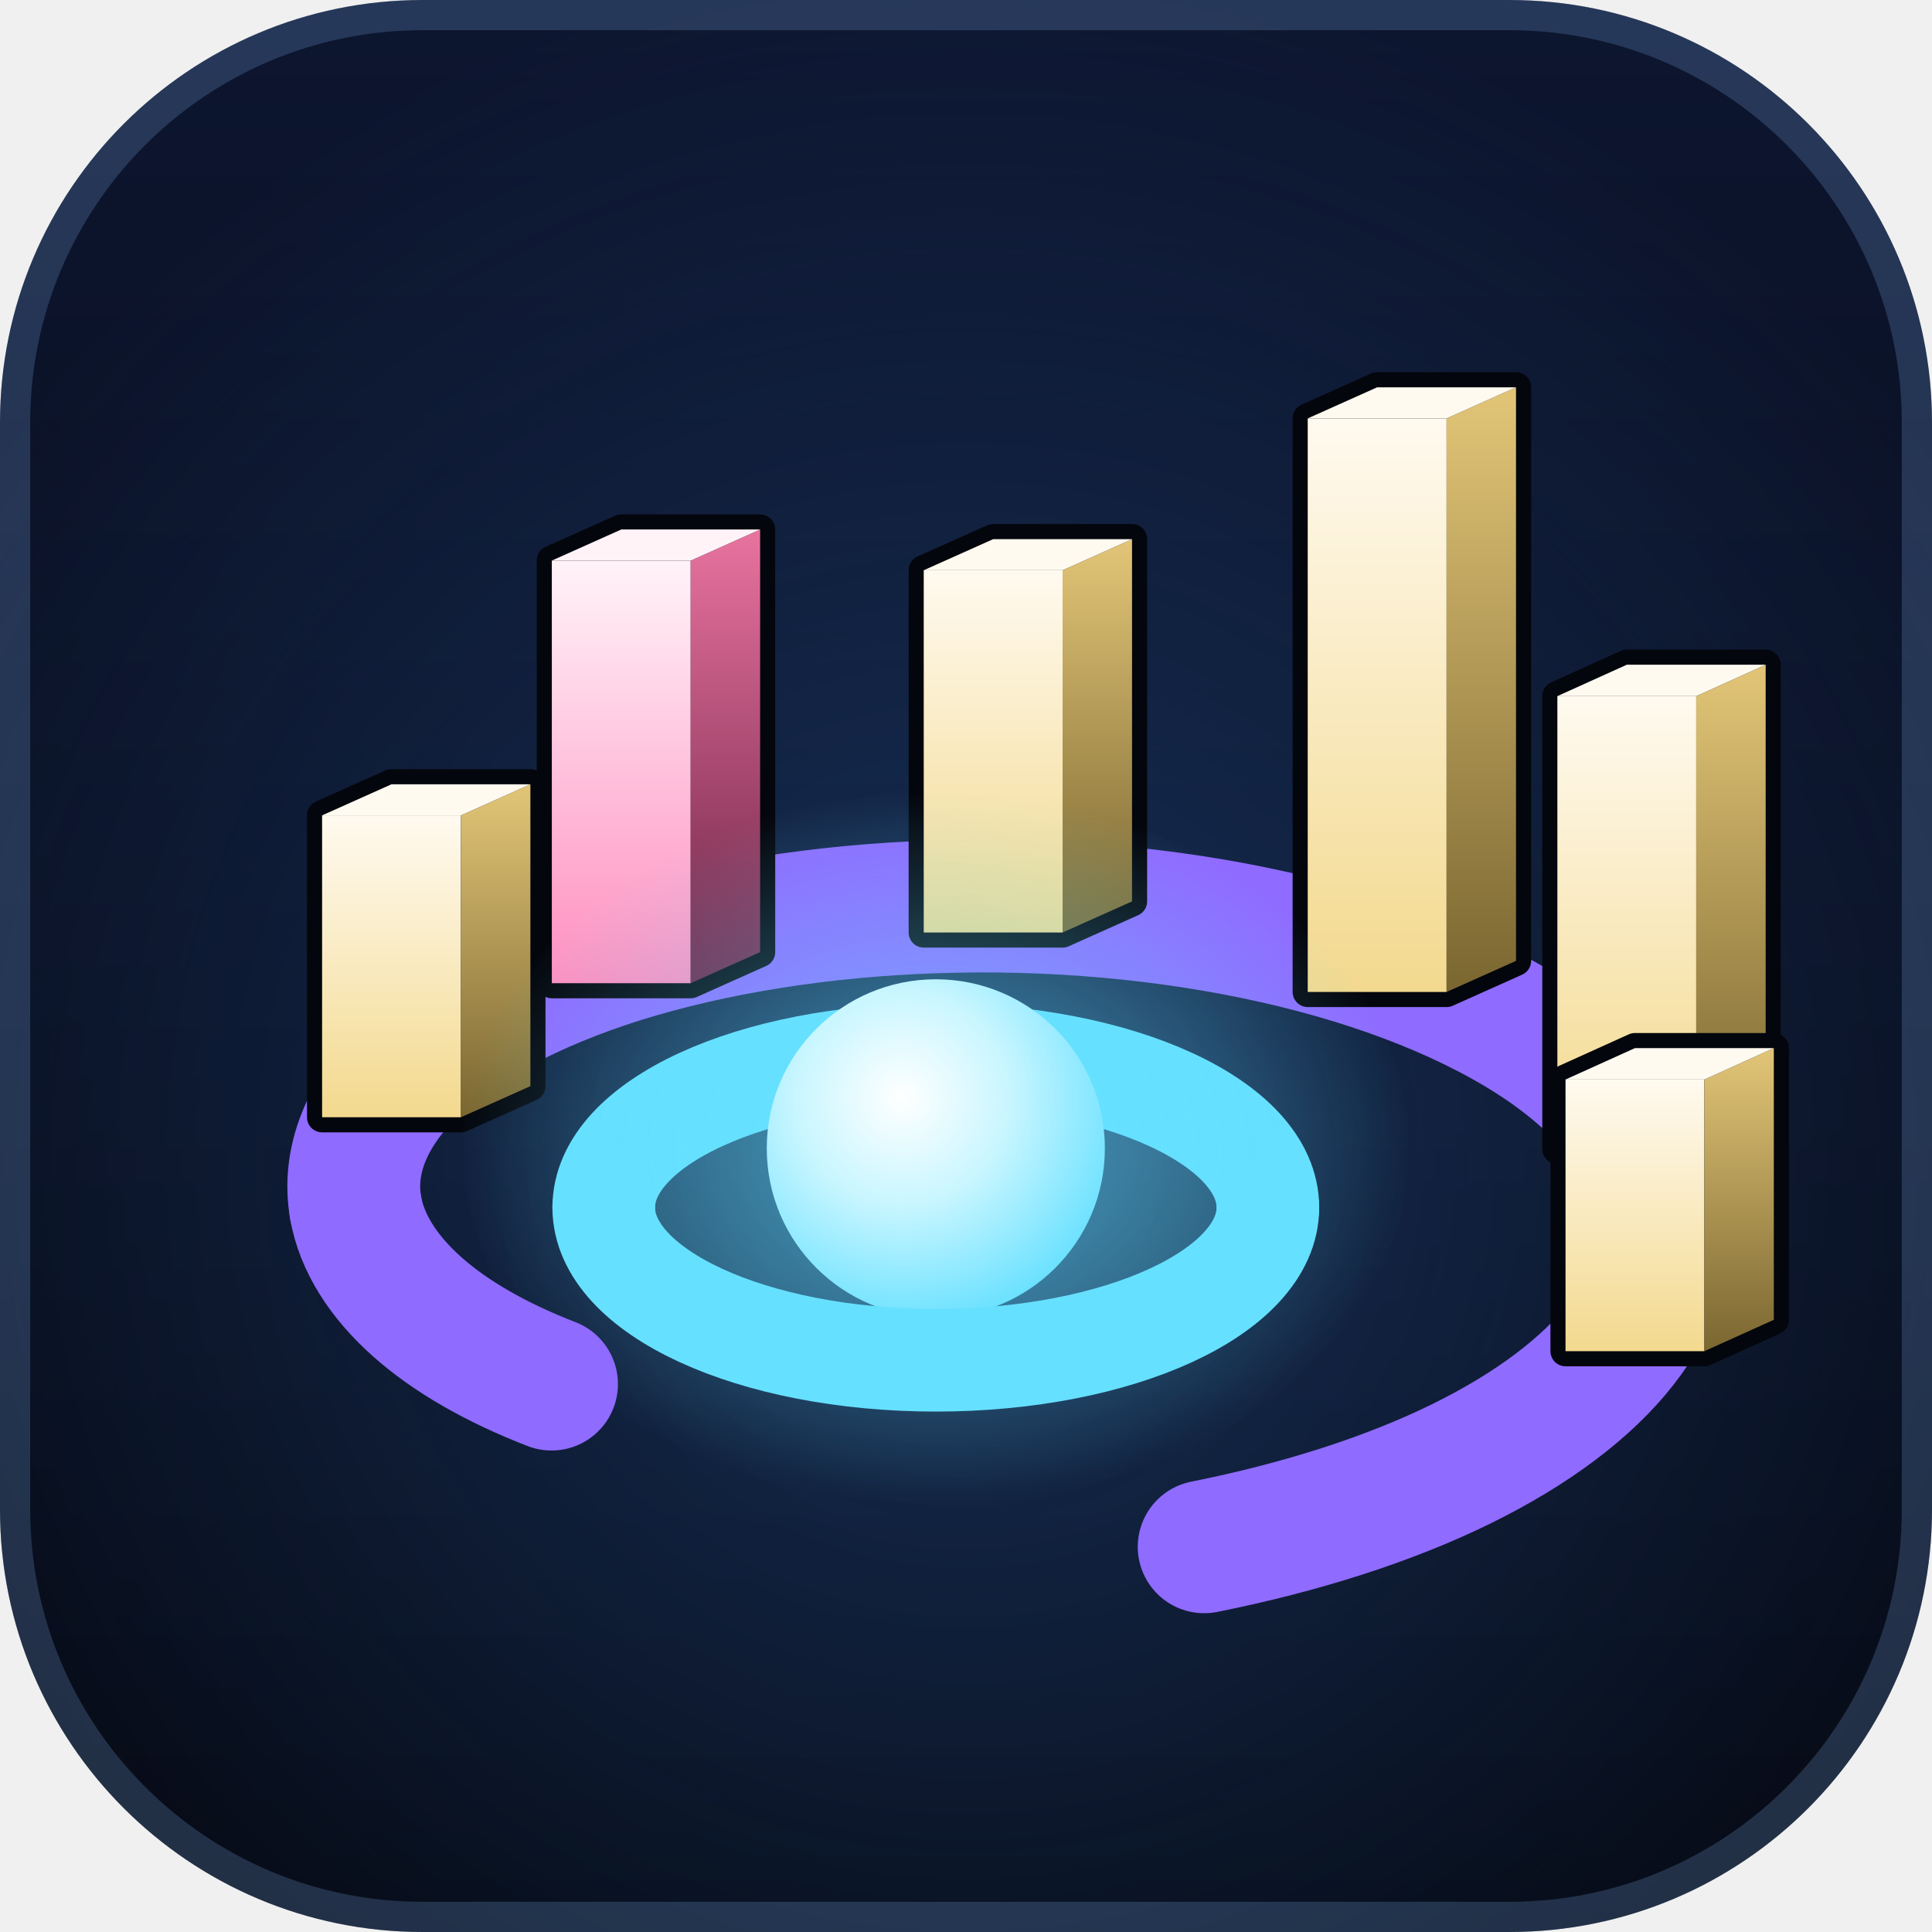
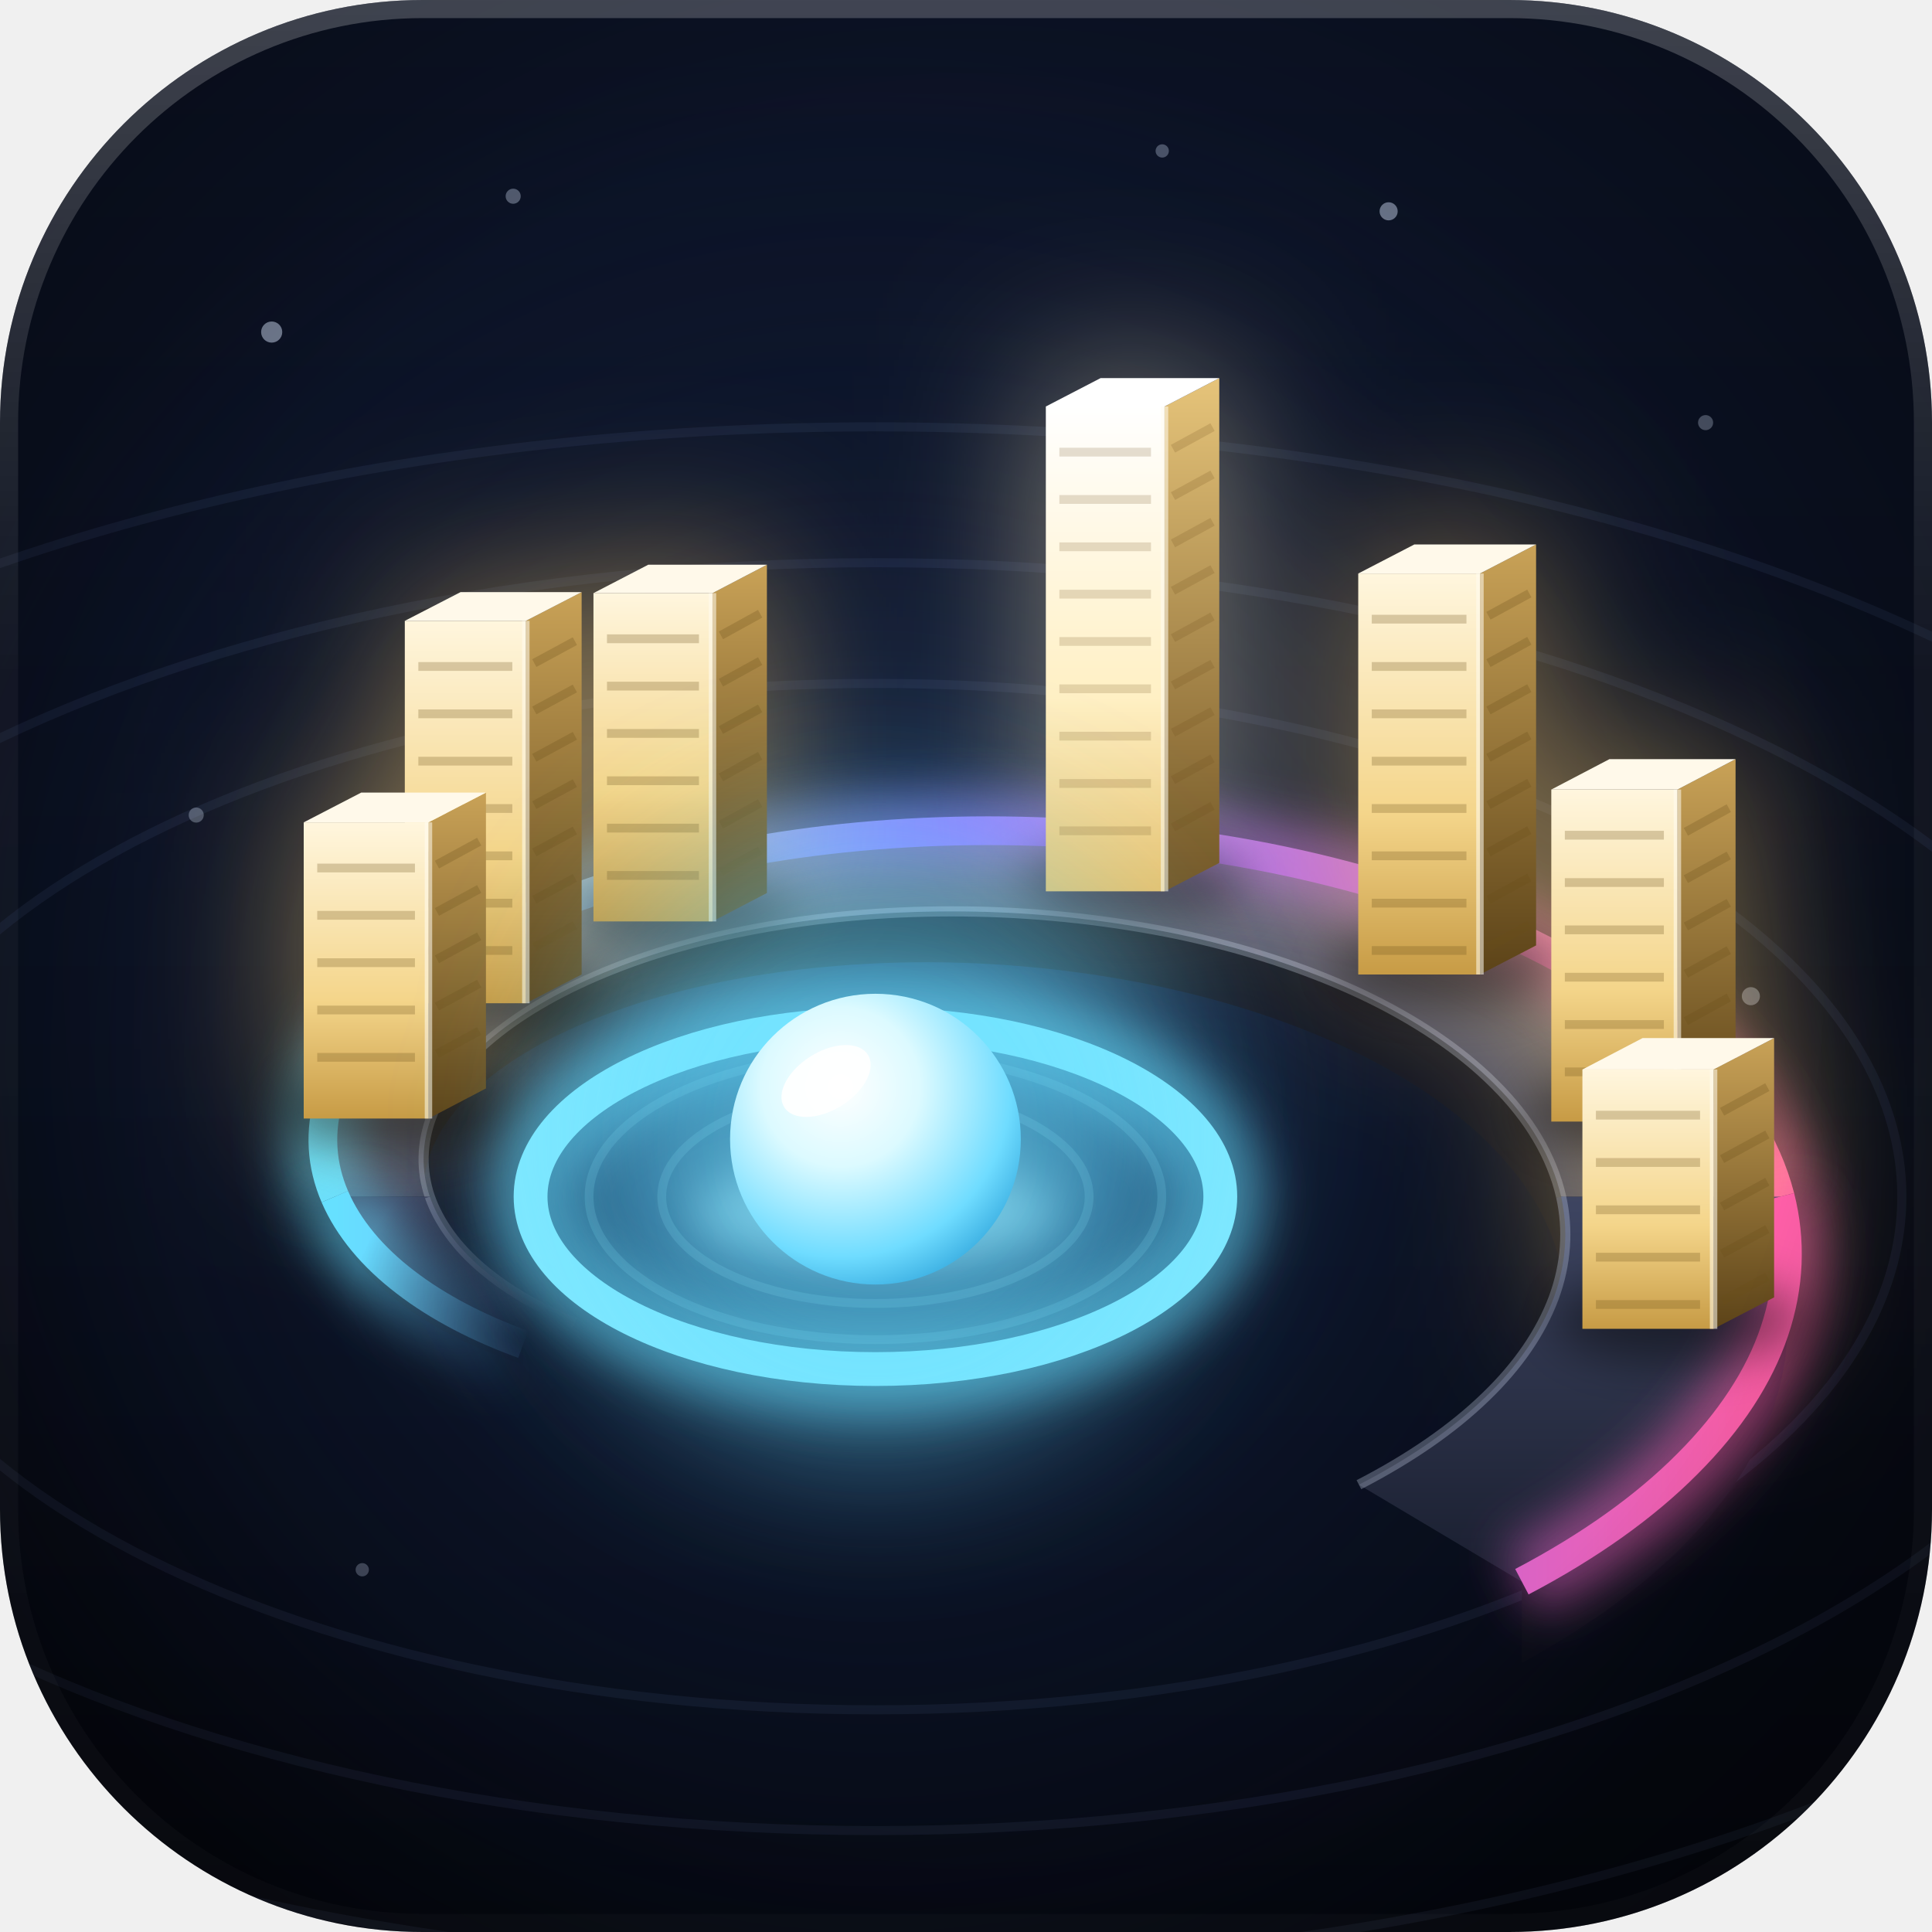
<svg xmlns="http://www.w3.org/2000/svg" viewBox="0 0 64 64" role="img" aria-label="RepoSense">
  <defs>
-     <linearGradient id="tile" x1="0" y1="0" x2="0" y2="1">
-       <stop offset="0" stop-color="#0d1630" />
+     <linearGradient id="ground" x1="0" y1="0" x2="0" y2="1">
+       <stop offset="0" stop-color="#0c1326" />
      <stop offset="1" stop-color="#04060d" />
    </linearGradient>
-     <radialGradient id="haze" cx=".5" cy=".6" r=".62">
-       <stop offset="0" stop-color="#25508f" stop-opacity=".5" />
-       <stop offset="1" stop-color="#25508f" stop-opacity="0" />
+     <radialGradient id="spill" cx="29" cy="35.16" r="34" gradientUnits="userSpaceOnUse">
+       <stop offset="0" stop-color="#23467f" stop-opacity=".62" />
+       <stop offset=".55" stop-color="#1a2f5c" stop-opacity=".22" />
+       <stop offset="1" stop-color="#1a2f5c" stop-opacity="0" />
    </radialGradient>
+     <radialGradient id="vignette" cx=".5" cy=".5" r=".72">
+       <stop offset=".6" stop-color="#000" stop-opacity="0" />
+       <stop offset="1" stop-color="#000" stop-opacity=".45" />
+     </radialGradient>
+     <linearGradient id="sheen" x1="0" y1="0" x2="0" y2="1">
+       <stop offset="0" stop-color="#fff" stop-opacity=".22" />
+       <stop offset=".35" stop-color="#fff" stop-opacity=".04" />
+       <stop offset="1" stop-color="#fff" stop-opacity=".02" />
+     </linearGradient>
+     <clipPath id="clip">
+       <rect width="64" height="64" rx="14" />
+     </clipPath>
+     <linearGradient id="deck" x1="0" y1="25.5" x2="0" y2="51.5" gradientUnits="userSpaceOnUse">
+       <stop offset="0" stop-color="#6f6c7c" />
+       <stop offset=".55" stop-color="#3d4460" />
+       <stop offset="1" stop-color="#171c2c" />
+     </linearGradient>
+     <linearGradient id="wall" x1="0" y1="27.5" x2="0" y2="53.5" gradientUnits="userSpaceOnUse">
+       <stop offset="0" stop-color="#141827" />
+       <stop offset="1" stop-color="#0a0d17" />
+     </linearGradient>
+     <linearGradient id="rim" x1="14" y1="0" x2="56" y2="0" gradientUnits="userSpaceOnUse">
+       <stop offset="0" stop-color="#66e0ff" />
+       <stop offset=".5" stop-color="#8f6bff" />
+       <stop offset="1" stop-color="#ff5fa8" />
+     </linearGradient>
+     <radialGradient id="fade" cx="20.35" cy="43.55" r="6" gradientUnits="userSpaceOnUse">
+       <stop offset=".1" stop-color="#000" />
+       <stop offset="1" stop-color="#fff" />
+     </radialGradient>
+     <mask id="tail" maskUnits="userSpaceOnUse" x="-8" y="-8" width="80" height="80">
+       <rect x="-8" y="-8" width="80" height="80" fill="url(#fade)" />
+     </mask>
    <linearGradient id="face-warm" x1="0" y1="0" x2="0" y2="1">
-       <stop offset="0" stop-color="#fffaf0" />
-       <stop offset="1" stop-color="#f3d98e" />
+       <stop offset="0" stop-color="#fff6de" />
+       <stop offset=".6" stop-color="#f4d58a" />
+       <stop offset="1" stop-color="#c79b45" />
    </linearGradient>
    <linearGradient id="side-warm" x1="0" y1="0" x2="0" y2="1">
-       <stop offset="0" stop-color="#e2c577" />
-       <stop offset="1" stop-color="#7a6630" />
+       <stop offset="0" stop-color="#c9a257" />
+       <stop offset="1" stop-color="#5c4318" />
    </linearGradient>
-     <linearGradient id="face-pink" x1="0" y1="0" x2="0" y2="1">
-       <stop offset="0" stop-color="#fff3f8" />
-       <stop offset="1" stop-color="#ff8fc0" />
+     <linearGradient id="face-hot" x1="0" y1="0" x2="0" y2="1">
+       <stop offset="0" stop-color="#ffffff" />
+       <stop offset=".6" stop-color="#fff0c4" />
+       <stop offset="1" stop-color="#eac06a" />
    </linearGradient>
-     <linearGradient id="side-pink" x1="0" y1="0" x2="0" y2="1">
-       <stop offset="0" stop-color="#e8739f" />
-       <stop offset="1" stop-color="#6e2346" />
+     <linearGradient id="side-hot" x1="0" y1="0" x2="0" y2="1">
+       <stop offset="0" stop-color="#e6c47a" />
+       <stop offset="1" stop-color="#735524" />
    </linearGradient>
-     <radialGradient id="glow">
-       <stop offset="0" stop-color="#66e0ff" stop-opacity=".6" />
-       <stop offset="1" stop-color="#66e0ff" stop-opacity="0" />
+     <radialGradient id="pool" cx=".5" cy=".42" r=".6">
+       <stop offset="0" stop-color="#9af0ff" stop-opacity=".55" />
+       <stop offset=".55" stop-color="#2f86c2" stop-opacity=".38" />
+       <stop offset="1" stop-color="#0b1f3d" stop-opacity=".7" />
    </radialGradient>
-     <radialGradient id="orb" cx=".4" cy=".35" r=".7">
-       <stop offset="0" stop-color="#fff" />
-       <stop offset=".45" stop-color="#c9f6ff" />
-       <stop offset="1" stop-color="#66e0ff" />
+     <radialGradient id="orb" cx=".38" cy=".32" r=".78">
+       <stop offset="0" stop-color="#ffffff" />
+       <stop offset=".35" stop-color="#dcfaff" />
+       <stop offset=".75" stop-color="#6fdcff" />
+       <stop offset="1" stop-color="#2aa0d8" />
    </radialGradient>
+     <filter id="soft" x="-20" y="-20" width="104" height="104" filterUnits="userSpaceOnUse">
+       <feGaussianBlur stdDeviation=".7" />
+     </filter>
+     <filter id="bloom" x="-20" y="-20" width="104" height="104" filterUnits="userSpaceOnUse">
+       <feGaussianBlur stdDeviation="2.4" />
+     </filter>
  </defs>
-   <rect width="64" height="64" rx="14" fill="url(#tile)" />
-   <rect width="64" height="64" rx="14" fill="url(#haze)" />
-   <rect x=".5" y=".5" width="63" height="63" rx="13.5" fill="none" stroke="#8cbeff" stroke-opacity=".2" />
-   <g fill="none" stroke-linecap="round">
-     <path d="M11.78 40C11.51 38.46 12.14 36.85 13.65 35.39C15.16 33.94 17.56 32.64 20.58 31.69C23.59 30.75 27.22 30.16 31 30.04C34.78 29.91 38.7 30.25 42.24 31.05C45.77 31.84 48.9 33.09 51.17 34.64C53.44 36.2 54.83 38.06 55.1 40" stroke="#8f6bff" stroke-width="4.4" />
-     <path d="M20 40A11 5.06 0 0 1 42 40" stroke="#66e0ff" stroke-width="3.4" />
+   <rect width="64" height="64" rx="14" fill="url(#ground)" />
+   <g clip-path="url(#clip)">
+     <rect width="64" height="64" fill="url(#spill)" />
+     <g fill="none" stroke="#8fb8ff" stroke-opacity=".07" stroke-width=".3">
+       <ellipse cx="29" cy="39.64" rx="34" ry="17" />
+       <ellipse cx="29" cy="39.64" rx="42" ry="21" />
+       <ellipse cx="29" cy="39.64" rx="51" ry="25.5" />
+     </g>
+     <g fill="#dbe8ff">
+       <circle cx="9" cy="11" r="0.35" fill-opacity="0.5" />
+       <circle cx="17" cy="6.5" r="0.25" fill-opacity="0.35" />
+       <circle cx="46" cy="7" r="0.3" fill-opacity="0.45" />
+       <circle cx="56.5" cy="14" r="0.25" fill-opacity="0.3" />
+       <circle cx="6.5" cy="27" r="0.25" fill-opacity="0.3" />
+       <circle cx="58" cy="33" r="0.3" fill-opacity="0.35" />
+       <circle cx="38.5" cy="5" r="0.22" fill-opacity="0.3" />
+       <circle cx="12" cy="52" r="0.22" fill-opacity="0.25" />
+     </g>
  </g>
-   <g>
-     <path d="M30.6 30.89L30.6 18.89L32.9 17.86L37.5 17.86L37.5 29.86L35.2 30.89Z" fill="#04060d" stroke="#04060d" stroke-width="1" stroke-linejoin="round" />
-     <path d="M30.6 30.89L30.6 18.89L35.2 18.89L35.2 30.89Z" fill="url(#face-warm)" />
-     <path d="M35.2 30.89L35.2 18.89L37.5 17.86L37.5 29.86Z" fill="url(#side-warm)" />
-     <path d="M30.6 18.89L32.9 17.86L37.5 17.86L35.2 18.89Z" fill="#fffaf0" />
-     <path d="M18.28 32.57L18.28 18.57L20.58 17.54L25.18 17.54L25.18 31.54L22.88 32.57Z" fill="#04060d" stroke="#04060d" stroke-width="1" stroke-linejoin="round" />
-     <path d="M18.28 32.57L18.28 18.57L22.88 18.57L22.88 32.57Z" fill="url(#face-pink)" />
-     <path d="M22.88 32.57L22.88 18.57L25.18 17.54L25.18 31.54Z" fill="url(#side-pink)" />
-     <path d="M18.28 18.57L20.58 17.54L25.18 17.54L22.88 18.57Z" fill="#fff3f8" />
-     <path d="M43.32 32.86L43.32 13.86L45.62 12.83L50.22 12.83L50.22 31.83L47.92 32.86Z" fill="#04060d" stroke="#04060d" stroke-width="1" stroke-linejoin="round" />
-     <path d="M43.32 32.86L43.32 13.86L47.92 13.86L47.92 32.86Z" fill="url(#face-warm)" />
-     <path d="M47.92 32.86L47.92 13.86L50.22 12.83L50.22 31.83Z" fill="url(#side-warm)" />
-     <path d="M43.32 13.86L45.62 12.83L50.22 12.83L47.92 13.86Z" fill="#fffaf0" />
-     <path d="M10.67 37.01L10.67 27.01L12.97 25.98L17.57 25.98L17.57 35.98L15.27 37.01Z" fill="#04060d" stroke="#04060d" stroke-width="1" stroke-linejoin="round" />
-     <path d="M10.67 37.01L10.67 27.01L15.27 27.01L15.27 37.01Z" fill="url(#face-warm)" />
-     <path d="M15.27 37.01L15.27 27.01L17.57 25.98L17.57 35.98Z" fill="url(#side-warm)" />
-     <path d="M10.67 27.01L12.97 25.98L17.57 25.98L15.27 27.01Z" fill="#fffaf0" />
-     <path d="M51.59 38.06L51.59 23.06L53.89 22.02L58.49 22.02L58.49 37.02L56.19 38.06Z" fill="#04060d" stroke="#04060d" stroke-width="1" stroke-linejoin="round" />
-     <path d="M51.59 38.06L51.59 23.06L56.19 23.06L56.19 38.06Z" fill="url(#face-warm)" />
-     <path d="M56.19 38.06L56.19 23.06L58.49 22.02L58.49 37.02Z" fill="url(#side-warm)" />
-     <path d="M51.59 23.06L53.89 22.02L58.49 22.02L56.19 23.06Z" fill="#fffaf0" />
+   <g transform="translate(-4.6 -4.6) scale(1.12)">
+     <g fill="none" mask="url(#tail)">
+       <path d="M16.82 39.5C16.56 38.73 16.57 37.92 16.88 37.11C17.18 36.3 17.79 35.5 18.7 34.76C19.6 34.02 20.79 33.34 22.23 32.77C23.66 32.2 25.34 31.75 27.16 31.46C28.99 31.16 30.97 31.03 32.97 31.07C34.98 31.11 37.02 31.34 38.96 31.74C40.89 32.15 42.72 32.74 44.33 33.49C45.93 34.24 47.29 35.15 48.31 36.17C49.34 37.19 50.01 38.32 50.28 39.5L50.28 41.57C50.01 40.34 49.34 39.17 48.31 38.1C47.29 37.04 45.93 36.08 44.33 35.29C42.72 34.5 40.89 33.86 38.96 33.41C37.02 32.96 34.98 32.69 32.97 32.6C30.97 32.51 28.99 32.61 27.16 32.86C25.34 33.11 23.66 33.51 22.23 34.04C20.79 34.56 19.6 35.19 18.7 35.89C17.79 36.59 17.18 37.35 16.88 38.11C16.57 38.88 16.56 39.64 16.82 40.37Z" fill="url(#wall)" />
+       <path d="M14.01 39.5C13.61 38.57 13.54 37.57 13.85 36.56C14.16 35.55 14.85 34.54 15.92 33.59C16.99 32.64 18.44 31.76 20.21 31.02C21.98 30.28 24.08 29.68 26.39 29.27C28.7 28.86 31.23 28.65 33.82 28.68C36.4 28.71 39.05 28.97 41.59 29.47C44.12 29.97 46.54 30.71 48.67 31.67C50.79 32.63 52.63 33.8 54.02 35.13C55.41 36.46 56.36 37.94 56.76 39.5L50.28 39.5C50.01 38.32 49.34 37.19 48.31 36.17C47.29 35.15 45.93 34.24 44.33 33.49C42.72 32.74 40.89 32.15 38.96 31.74C37.02 31.34 34.98 31.11 32.97 31.07C30.97 31.03 28.99 31.16 27.16 31.46C25.34 31.75 23.66 32.2 22.23 32.77C20.79 33.34 19.6 34.02 18.7 34.76C17.79 35.5 17.18 36.3 16.88 37.11C16.57 37.92 16.56 38.73 16.82 39.5Z" fill="url(#deck)" />
+       <path d="M16.82 39.5C16.56 38.73 16.57 37.92 16.88 37.11C17.18 36.3 17.79 35.5 18.7 34.76C19.6 34.02 20.79 33.34 22.23 32.77C23.66 32.2 25.34 31.75 27.16 31.46C28.99 31.16 30.97 31.03 32.97 31.07C34.98 31.11 37.02 31.34 38.96 31.74C40.89 32.15 42.72 32.74 44.33 33.49C45.93 34.24 47.29 35.15 48.31 36.17C49.34 37.19 50.01 38.32 50.28 39.5" stroke="#dfe8ff" stroke-opacity=".28" stroke-width=".3" />
+       <path d="M14.01 39.5C13.61 38.57 13.54 37.57 13.85 36.56C14.16 35.55 14.85 34.54 15.92 33.59C16.99 32.64 18.44 31.76 20.21 31.02C21.98 30.28 24.08 29.68 26.39 29.27C28.7 28.86 31.23 28.65 33.82 28.68C36.4 28.71 39.05 28.97 41.59 29.47C44.12 29.97 46.54 30.71 48.67 31.67C50.79 32.63 52.63 33.8 54.02 35.13C55.41 36.46 56.36 37.94 56.76 39.5" stroke="url(#rim)" stroke-width="2.21" stroke-opacity=".55" filter="url(#soft)" />
+       <path d="M14.01 39.5C13.61 38.57 13.54 37.57 13.85 36.56C14.16 35.55 14.85 34.54 15.92 33.59C16.99 32.64 18.44 31.76 20.21 31.02C21.98 30.28 24.08 29.68 26.39 29.27C28.7 28.86 31.23 28.65 33.82 28.68C36.4 28.71 39.05 28.97 41.59 29.47C44.12 29.97 46.54 30.71 48.67 31.67C50.79 32.63 52.63 33.8 54.02 35.13C55.41 36.46 56.36 37.94 56.76 39.5" stroke="url(#rim)" stroke-width="0.85" />
+     </g>
+     <g fill="#ffcf70" opacity="0.5" filter="url(#bloom)">
+       <path d="M35.04 30.47L35.04 15.29L40.17 15.29L40.17 30.47Z" fill="#fff0c4" />
+       <path d="M21.66 31.36L21.66 20.81L26.79 20.81L26.79 31.36Z" />
+       <path d="M44.28 32.93L44.28 20.21L49.54 20.21L49.54 32.93Z" />
+       <path d="M16.08 33.78L16.08 21.62L21.31 21.62L21.31 33.78Z" />
+       <path d="M13.09 37.19L13.09 27.55L18.48 27.55L18.48 37.19Z" />
+       <path d="M49.99 37.28L49.99 26.56L55.44 26.56L55.44 37.28Z" />
+       <path d="M50.91 43.41L50.91 34.81L56.58 34.81L56.58 43.41Z" />
+     </g>
+     <g>
+       <ellipse cx="37.61" cy="30.25" rx="3.34" ry="1.13" fill="#000" fill-opacity=".45" filter="url(#soft)" />
+       <path d="M35.04 30.47L35.04 16.13L38.55 16.13L38.55 30.47Z" fill="url(#face-hot)" />
+       <path d="M38.55 30.47L38.55 16.13L40.17 15.29L40.17 29.63Z" fill="url(#side-hot)" />
+       <path d="M35.04 16.13L36.66 15.29L40.17 15.29L38.55 16.13Z" fill="#ffffff" />
+       <path d="M35.44 17.48H38.15M38.8 17.38L39.97 16.74M35.44 18.88H38.15M38.8 18.78L39.97 18.14M35.44 20.28H38.15M38.8 20.18L39.97 19.54M35.44 21.68H38.15M38.8 21.58L39.97 20.94M35.44 23.08H38.15M38.8 22.98L39.97 22.34M35.44 24.48H38.15M38.8 24.38L39.97 23.74M35.44 25.88H38.15M38.8 25.78L39.97 25.14M35.44 27.28H38.15M38.8 27.18L39.97 26.54M35.44 28.68H38.15M38.8 28.58L39.97 27.94" stroke="#6b4d17" stroke-opacity=".18" stroke-width=".26" />
+       <path d="M38.55 16.13V30.47" stroke="#fffaf0" stroke-opacity=".55" stroke-width=".22" />
+     </g>
+     <g>
+       <ellipse cx="24.23" cy="31.14" rx="3.34" ry="1.12" fill="#000" fill-opacity=".45" filter="url(#soft)" />
+       <path d="M21.66 31.36L21.66 21.65L25.18 21.65L25.18 31.36Z" fill="url(#face-warm)" />
+       <path d="M25.18 31.36L25.18 21.65L26.79 20.81L26.79 30.52Z" fill="url(#side-warm)" />
+       <path d="M21.66 21.65L23.28 20.81L26.79 20.81L25.18 21.65Z" fill="#fff9ea" />
+       <path d="M22.06 23H24.78M25.43 22.9L26.59 22.26M22.06 24.4H24.78M25.43 24.3L26.59 23.66M22.06 25.8H24.78M25.43 25.7L26.59 25.06M22.06 27.2H24.78M25.43 27.1L26.59 26.46M22.06 28.6H24.78M25.43 28.5L26.59 27.86M22.06 30H24.78M25.43 29.9L26.59 29.26" stroke="#6b4d17" stroke-opacity=".26" stroke-width=".26" />
+       <path d="M25.18 21.65V31.36" stroke="#fffaf0" stroke-opacity=".55" stroke-width=".22" />
+     </g>
+     <g>
+       <ellipse cx="46.91" cy="32.7" rx="3.42" ry="1.15" fill="#000" fill-opacity=".45" filter="url(#soft)" />
+       <path d="M44.28 32.93L44.28 21.07L47.88 21.07L47.88 32.93Z" fill="url(#face-warm)" />
+       <path d="M47.88 32.93L47.88 21.07L49.54 20.21L49.54 32.07Z" fill="url(#side-warm)" />
+       <path d="M44.28 21.07L45.94 20.21L49.54 20.21L47.88 21.07Z" fill="#fff9ea" />
+       <path d="M44.68 22.42H47.48M48.13 22.32L49.34 21.66M44.68 23.82H47.48M48.13 23.72L49.34 23.06M44.68 25.22H47.48M48.13 25.12L49.34 24.46M44.68 26.62H47.48M48.13 26.52L49.34 25.86M44.68 28.02H47.48M48.13 27.92L49.34 27.26M44.68 29.42H47.48M48.13 29.32L49.34 28.66M44.68 30.82H47.48M48.13 30.72L49.34 30.06M44.68 32.22H47.48M48.13 32.12L49.34 31.46" stroke="#6b4d17" stroke-opacity=".26" stroke-width=".26" />
+       <path d="M47.88 21.07V32.93" stroke="#fffaf0" stroke-opacity=".55" stroke-width=".22" />
+     </g>
+     <g>
+       <ellipse cx="18.69" cy="33.55" rx="3.4" ry="1.15" fill="#000" fill-opacity=".45" filter="url(#soft)" />
+       <path d="M16.08 33.78L16.08 22.47L19.66 22.47L19.66 33.78Z" fill="url(#face-warm)" />
+       <path d="M19.66 33.78L19.66 22.47L21.31 21.62L21.31 32.93Z" fill="url(#side-warm)" />
+       <path d="M16.08 22.47L17.73 21.62L21.31 21.62L19.66 22.47Z" fill="#fff9ea" />
+       <path d="M16.48 23.82H19.26M19.91 23.72L21.11 23.07M16.48 25.22H19.26M19.91 25.12L21.11 24.47M16.48 26.62H19.26M19.91 26.52L21.11 25.87M16.48 28.02H19.26M19.91 27.92L21.11 27.27M16.48 29.42H19.26M19.91 29.32L21.11 28.67M16.48 30.82H19.26M19.91 30.72L21.11 30.07M16.48 32.22H19.26M19.91 32.12L21.11 31.47" stroke="#6b4d17" stroke-opacity=".26" stroke-width=".26" />
+       <path d="M19.66 22.47V33.78" stroke="#fffaf0" stroke-opacity=".55" stroke-width=".22" />
+     </g>
+     <g>
+       <ellipse cx="15.79" cy="36.94" rx="3.51" ry="1.18" fill="#000" fill-opacity=".45" filter="url(#soft)" />
+       <path d="M13.09 37.19L13.09 28.43L16.78 28.43L16.78 37.19Z" fill="url(#face-warm)" />
+       <path d="M16.78 37.19L16.78 28.43L18.48 27.55L18.48 36.3Z" fill="url(#side-warm)" />
+       <path d="M13.09 28.43L14.79 27.55L18.48 27.55L16.78 28.43Z" fill="#fff9ea" />
+       <path d="M13.49 29.78H16.38M17.03 29.68L18.28 29M13.49 31.18H16.38M17.03 31.08L18.28 30.4M13.49 32.58H16.38M17.03 32.48L18.28 31.8M13.49 33.98H16.38M17.03 33.88L18.28 33.2M13.49 35.38H16.38M17.03 35.28L18.28 34.6" stroke="#6b4d17" stroke-opacity=".26" stroke-width=".26" />
+       <path d="M16.78 28.43V37.19" stroke="#fffaf0" stroke-opacity=".55" stroke-width=".22" />
+     </g>
+     <g>
+       <ellipse cx="52.72" cy="37.03" rx="3.55" ry="1.19" fill="#000" fill-opacity=".45" filter="url(#soft)" />
+       <path d="M49.99 37.28L49.99 27.46L53.72 27.46L53.72 37.28Z" fill="url(#face-warm)" />
+       <path d="M53.72 37.28L53.72 27.46L55.44 26.56L55.44 36.38Z" fill="url(#side-warm)" />
+       <path d="M49.99 27.46L51.71 26.56L55.44 26.56L53.72 27.46Z" fill="#fff9ea" />
+       <path d="M50.39 28.81H53.32M53.97 28.71L55.24 28.01M50.39 30.21H53.32M53.97 30.11L55.24 29.41M50.39 31.61H53.32M53.97 31.51L55.24 30.81M50.39 33.01H53.32M53.97 32.91L55.24 32.21M50.39 34.41H53.32M53.97 34.31L55.24 33.61M50.39 35.81H53.32M53.97 35.71L55.24 35.01" stroke="#6b4d17" stroke-opacity=".26" stroke-width=".26" />
+       <path d="M53.72 27.46V37.28" stroke="#fffaf0" stroke-opacity=".55" stroke-width=".22" />
+     </g>
+     <ellipse cx="30" cy="39.5" rx="10.2" ry="5.1" fill="url(#pool)" />
+     <g fill="none" stroke="#a8f0ff" stroke-opacity=".16" stroke-width=".26">
+       <ellipse cx="30" cy="39.5" rx="6.32" ry="3.16" />
+       <ellipse cx="30" cy="39.5" rx="8.47" ry="4.23" />
+     </g>
+     <ellipse cx="30" cy="39.5" rx="10.2" ry="5.1" fill="none" stroke="#66e0ff" stroke-width="2.6" stroke-opacity=".5" filter="url(#soft)" />
+     <ellipse cx="30" cy="39.5" rx="10.2" ry="5.1" fill="none" stroke="#7fe8ff" stroke-width="1" />
+     <ellipse cx="30" cy="40" rx="5.38" ry="1.46" fill="#bff4ff" fill-opacity=".55" filter="url(#soft)" />
+     <circle cx="30" cy="37.8" r="9.03" fill="#66e0ff" fill-opacity=".5" filter="url(#bloom)" />
+     <circle cx="30" cy="37.8" r="4.3" fill="url(#orb)" />
+     <ellipse cx="28.54" cy="36.08" rx="1.46" ry="0.86" fill="#fff" fill-opacity=".9" transform="rotate(-32 28.54 36.08)" />
+     <g fill="none" mask="url(#tail)">
+       <path d="M19.58 43.87C18.26 43.39 17.06 42.77 16.1 42.03C15.13 41.29 14.41 40.43 14.01 39.5L14.01 40.37C14.41 41.25 15.13 42.07 16.1 42.76C17.06 43.46 18.26 44.04 19.58 44.47Z" fill="url(#wall)" />
+       <path d="M19.58 43.87C18.26 43.39 17.06 42.77 16.1 42.03C15.13 41.29 14.41 40.43 14.01 39.5L16.82 39.5C17.09 40.27 17.62 40.99 18.36 41.62C19.1 42.25 20.04 42.8 21.11 43.23Z" fill="url(#deck)" />
+       <path d="M21.11 43.23C20.04 42.8 19.1 42.25 18.36 41.62C17.62 40.99 17.09 40.27 16.82 39.5" stroke="#dfe8ff" stroke-opacity=".28" stroke-width=".3" />
+       <path d="M19.58 43.87C18.26 43.39 17.06 42.77 16.1 42.03C15.13 41.29 14.41 40.43 14.01 39.5" stroke="url(#rim)" stroke-width="2.21" stroke-opacity=".55" filter="url(#soft)" />
+       <path d="M19.58 43.87C18.26 43.39 17.06 42.77 16.1 42.03C15.13 41.29 14.41 40.43 14.01 39.5" stroke="url(#rim)" stroke-width="0.85" />
+       <path d="M56.76 39.5C57.09 40.8 57.04 42.14 56.59 43.48C56.14 44.82 55.28 46.14 54.02 47.4C52.77 48.66 51.12 49.84 49.12 50.89L49.12 53.29C51.12 52.2 52.77 50.98 54.02 49.69C55.28 48.4 56.14 47.03 56.59 45.66C57.04 44.28 57.09 42.9 56.76 41.57Z" fill="url(#wall)" />
+       <path d="M56.76 39.5C57.09 40.8 57.04 42.14 56.59 43.48C56.14 44.82 55.28 46.14 54.02 47.4C52.77 48.66 51.12 49.84 49.12 50.89L44.3 48.02C45.81 47.24 47.07 46.37 48.04 45.43C49.01 44.5 49.68 43.51 50.06 42.5C50.43 41.5 50.5 40.48 50.28 39.5Z" fill="url(#deck)" />
+       <path d="M50.28 39.5C50.5 40.48 50.43 41.5 50.06 42.5C49.68 43.51 49.01 44.5 48.04 45.43C47.07 46.37 45.81 47.24 44.3 48.02" stroke="#dfe8ff" stroke-opacity=".28" stroke-width=".3" />
+       <path d="M56.76 39.5C57.09 40.8 57.04 42.14 56.59 43.48C56.14 44.82 55.28 46.14 54.02 47.4C52.77 48.66 51.12 49.84 49.12 50.89" stroke="url(#rim)" stroke-width="2.21" stroke-opacity=".55" filter="url(#soft)" />
+       <path d="M56.76 39.5C57.09 40.8 57.04 42.14 56.59 43.48C56.14 44.82 55.28 46.14 54.02 47.4C52.77 48.66 51.12 49.84 49.12 50.89" stroke="url(#rim)" stroke-width="0.85" />
+     </g>
+     <g>
+       <ellipse cx="53.74" cy="43.15" rx="3.69" ry="1.24" fill="#000" fill-opacity=".45" filter="url(#soft)" />
+       <path d="M50.91 43.41L50.91 35.74L54.79 35.74L54.79 43.41Z" fill="url(#face-warm)" />
+       <path d="M54.79 43.41L54.79 35.74L56.58 34.81L56.58 42.48Z" fill="url(#side-warm)" />
+       <path d="M50.91 35.74L52.69 34.81L56.58 34.81L54.79 35.74Z" fill="#fff9ea" />
+       <path d="M51.31 37.09H54.39M55.04 36.99L56.38 36.26M51.31 38.49H54.39M55.04 38.39L56.38 37.66M51.31 39.89H54.39M55.04 39.79L56.38 39.06M51.31 41.29H54.39M55.04 41.19L56.38 40.46M51.31 42.69H54.39M55.04 42.59L56.38 41.86" stroke="#6b4d17" stroke-opacity=".26" stroke-width=".26" />
+       <path d="M54.79 35.74V43.41" stroke="#fffaf0" stroke-opacity=".55" stroke-width=".22" />
+     </g>
  </g>
-   <g>
-     <ellipse cx="31" cy="40" rx="11" ry="5.06" fill="#66e0ff" fill-opacity=".16" />
-     <ellipse cx="31" cy="38.04" rx="15.68" ry="11.76" fill="url(#glow)" />
-     <circle cx="31" cy="38.04" r="5.6" fill="url(#orb)" />
-   </g>
-   <g fill="none" stroke-linecap="round">
-     <path d="M42 40A11 5.06 0 0 1 20 40" stroke="#66e0ff" stroke-width="3.4" />
-     <path d="M18.27 45.85C16.46 45.15 14.93 44.28 13.81 43.28C12.69 42.28 11.98 41.16 11.78 40" stroke="#8f6bff" stroke-width="4.4" />
-     <path d="M55.1 40C55.31 41.51 54.85 43.05 53.71 44.51C52.58 45.96 50.77 47.33 48.41 48.49C46.05 49.65 43.14 50.59 39.89 51.24" stroke="#8f6bff" stroke-width="4.4" />
-   </g>
-   <g>
-     <path d="M51.86 44.76L51.86 35.76L54.16 34.72L58.76 34.72L58.76 43.72L56.46 44.76Z" fill="#04060d" stroke="#04060d" stroke-width="1" stroke-linejoin="round" />
-     <path d="M51.86 44.76L51.86 35.76L56.46 35.76L56.46 44.76Z" fill="url(#face-warm)" />
-     <path d="M56.46 44.76L56.46 35.76L58.76 34.72L58.76 43.72Z" fill="url(#side-warm)" />
-     <path d="M51.86 35.76L54.16 34.72L58.76 34.72L56.46 35.76Z" fill="#fffaf0" />
-   </g>
+   <rect width="64" height="64" rx="14" fill="url(#vignette)" />
+   <rect x=".3" y=".3" width="63.4" height="63.4" rx="13.7" fill="none" stroke="url(#sheen)" stroke-width=".6" />
</svg>
